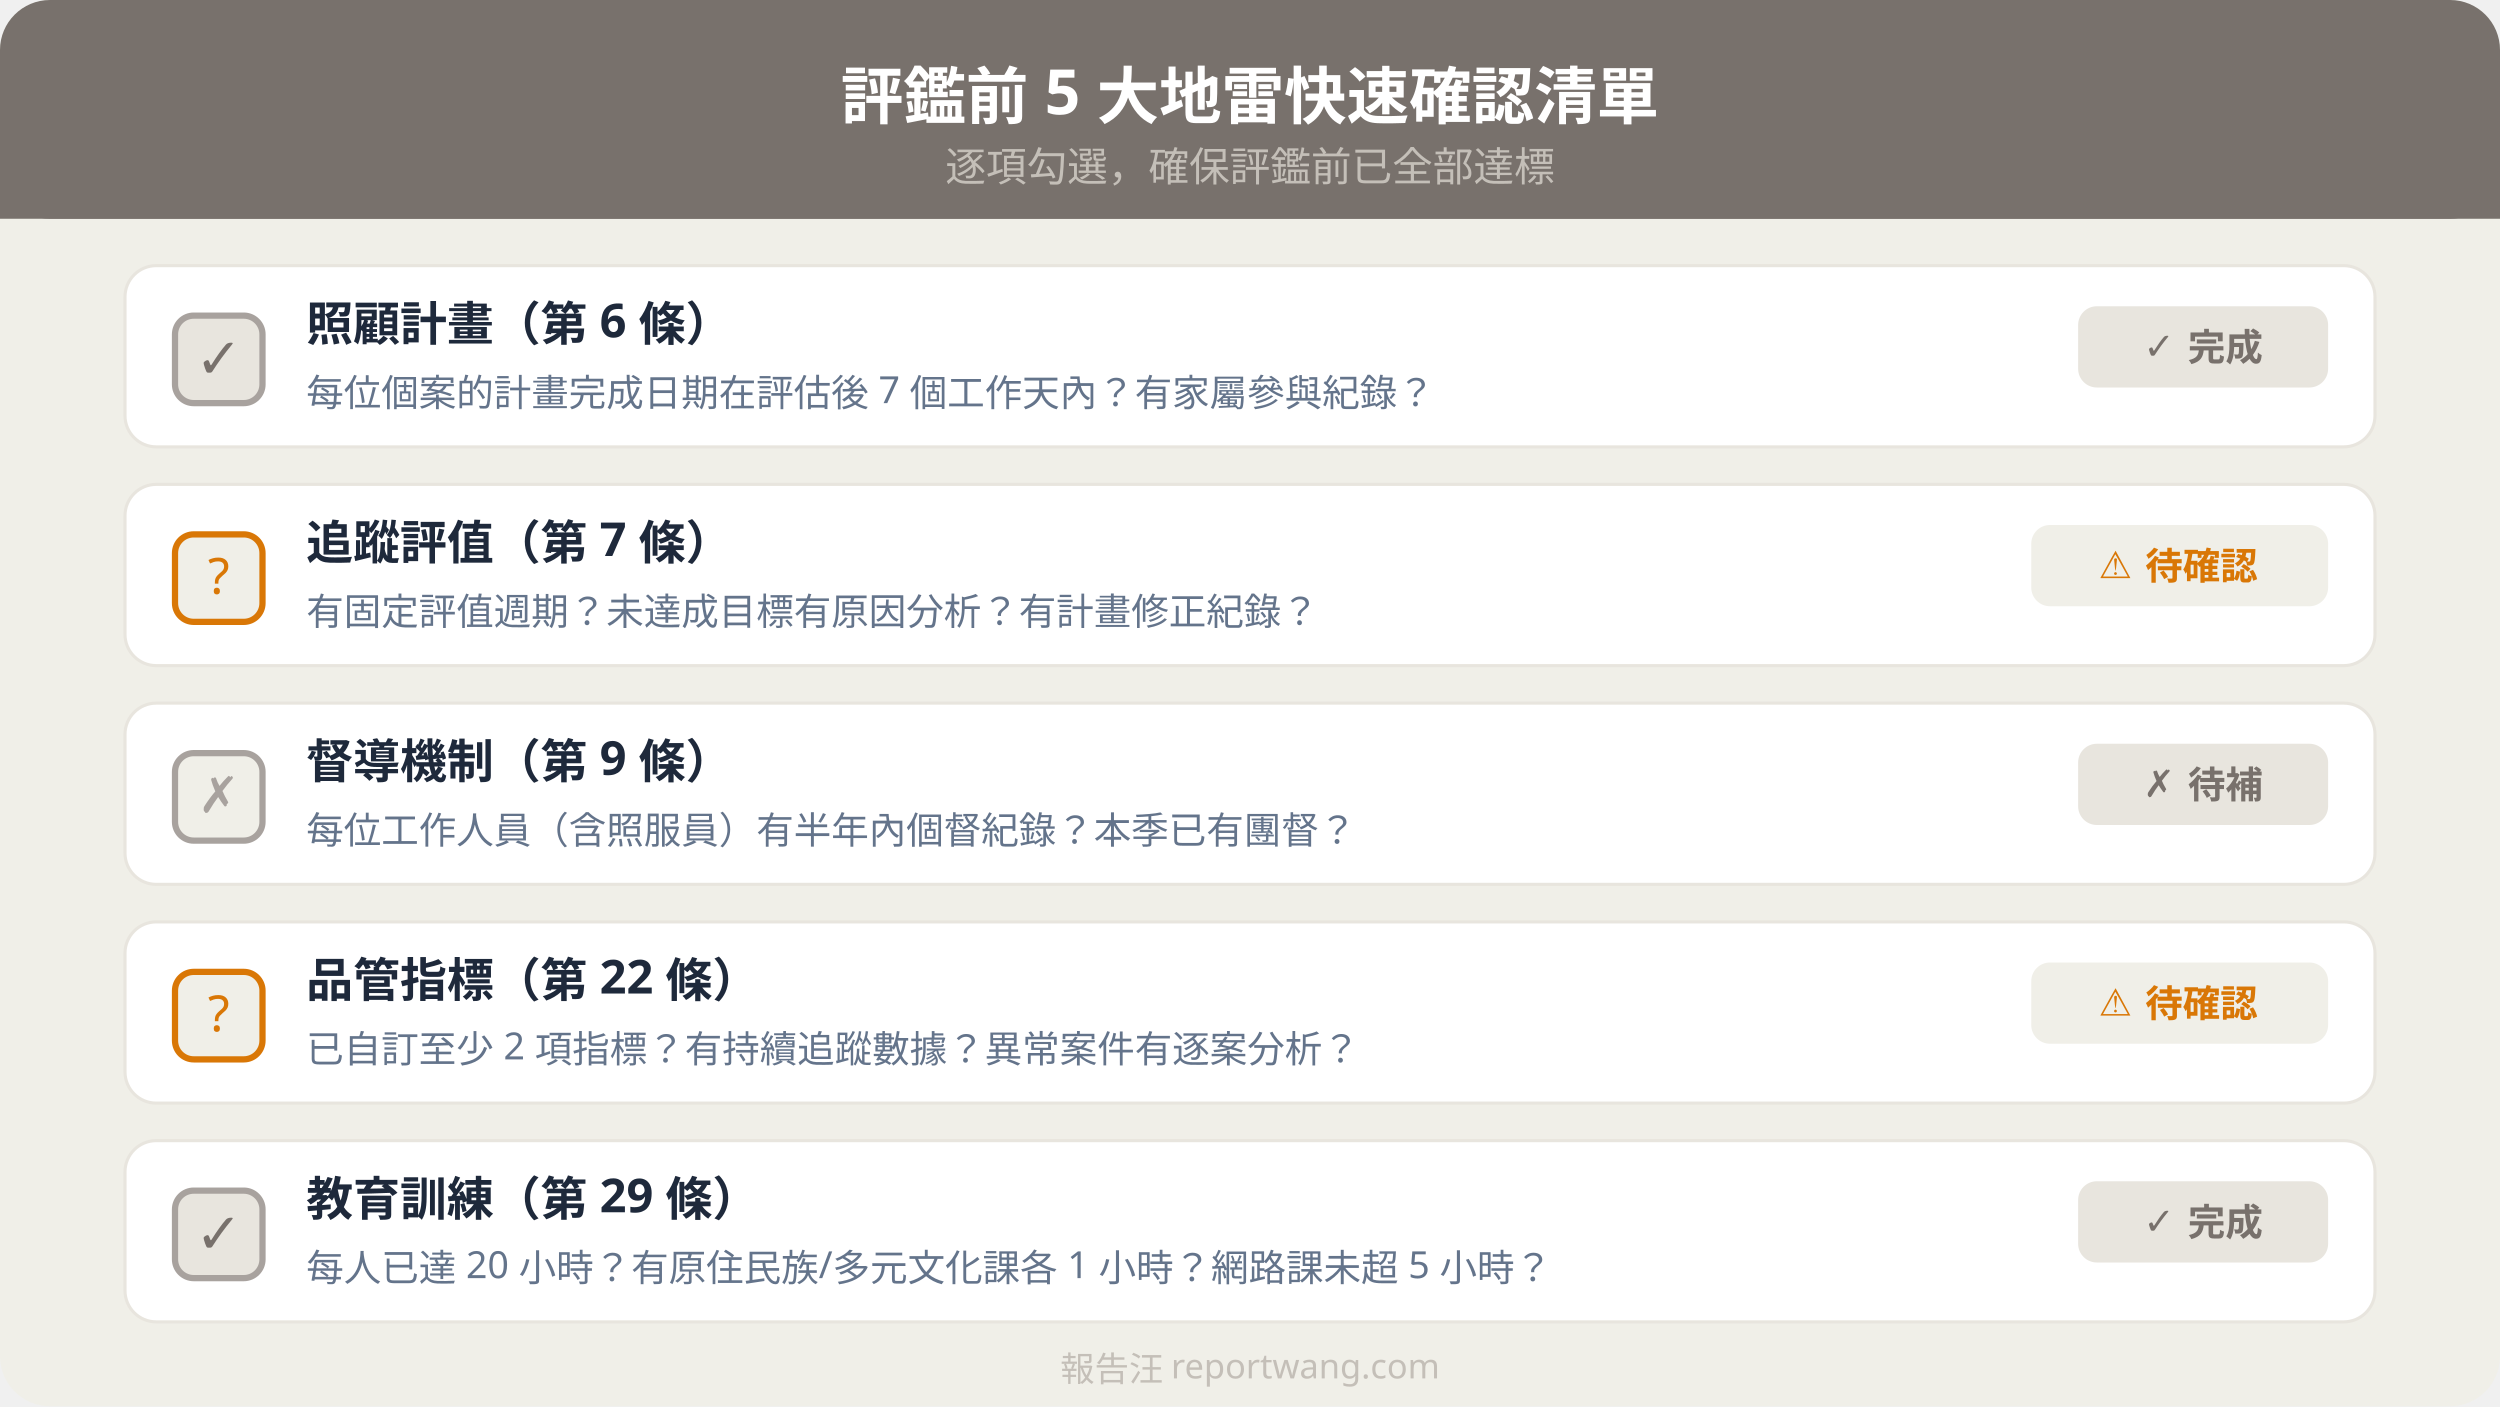
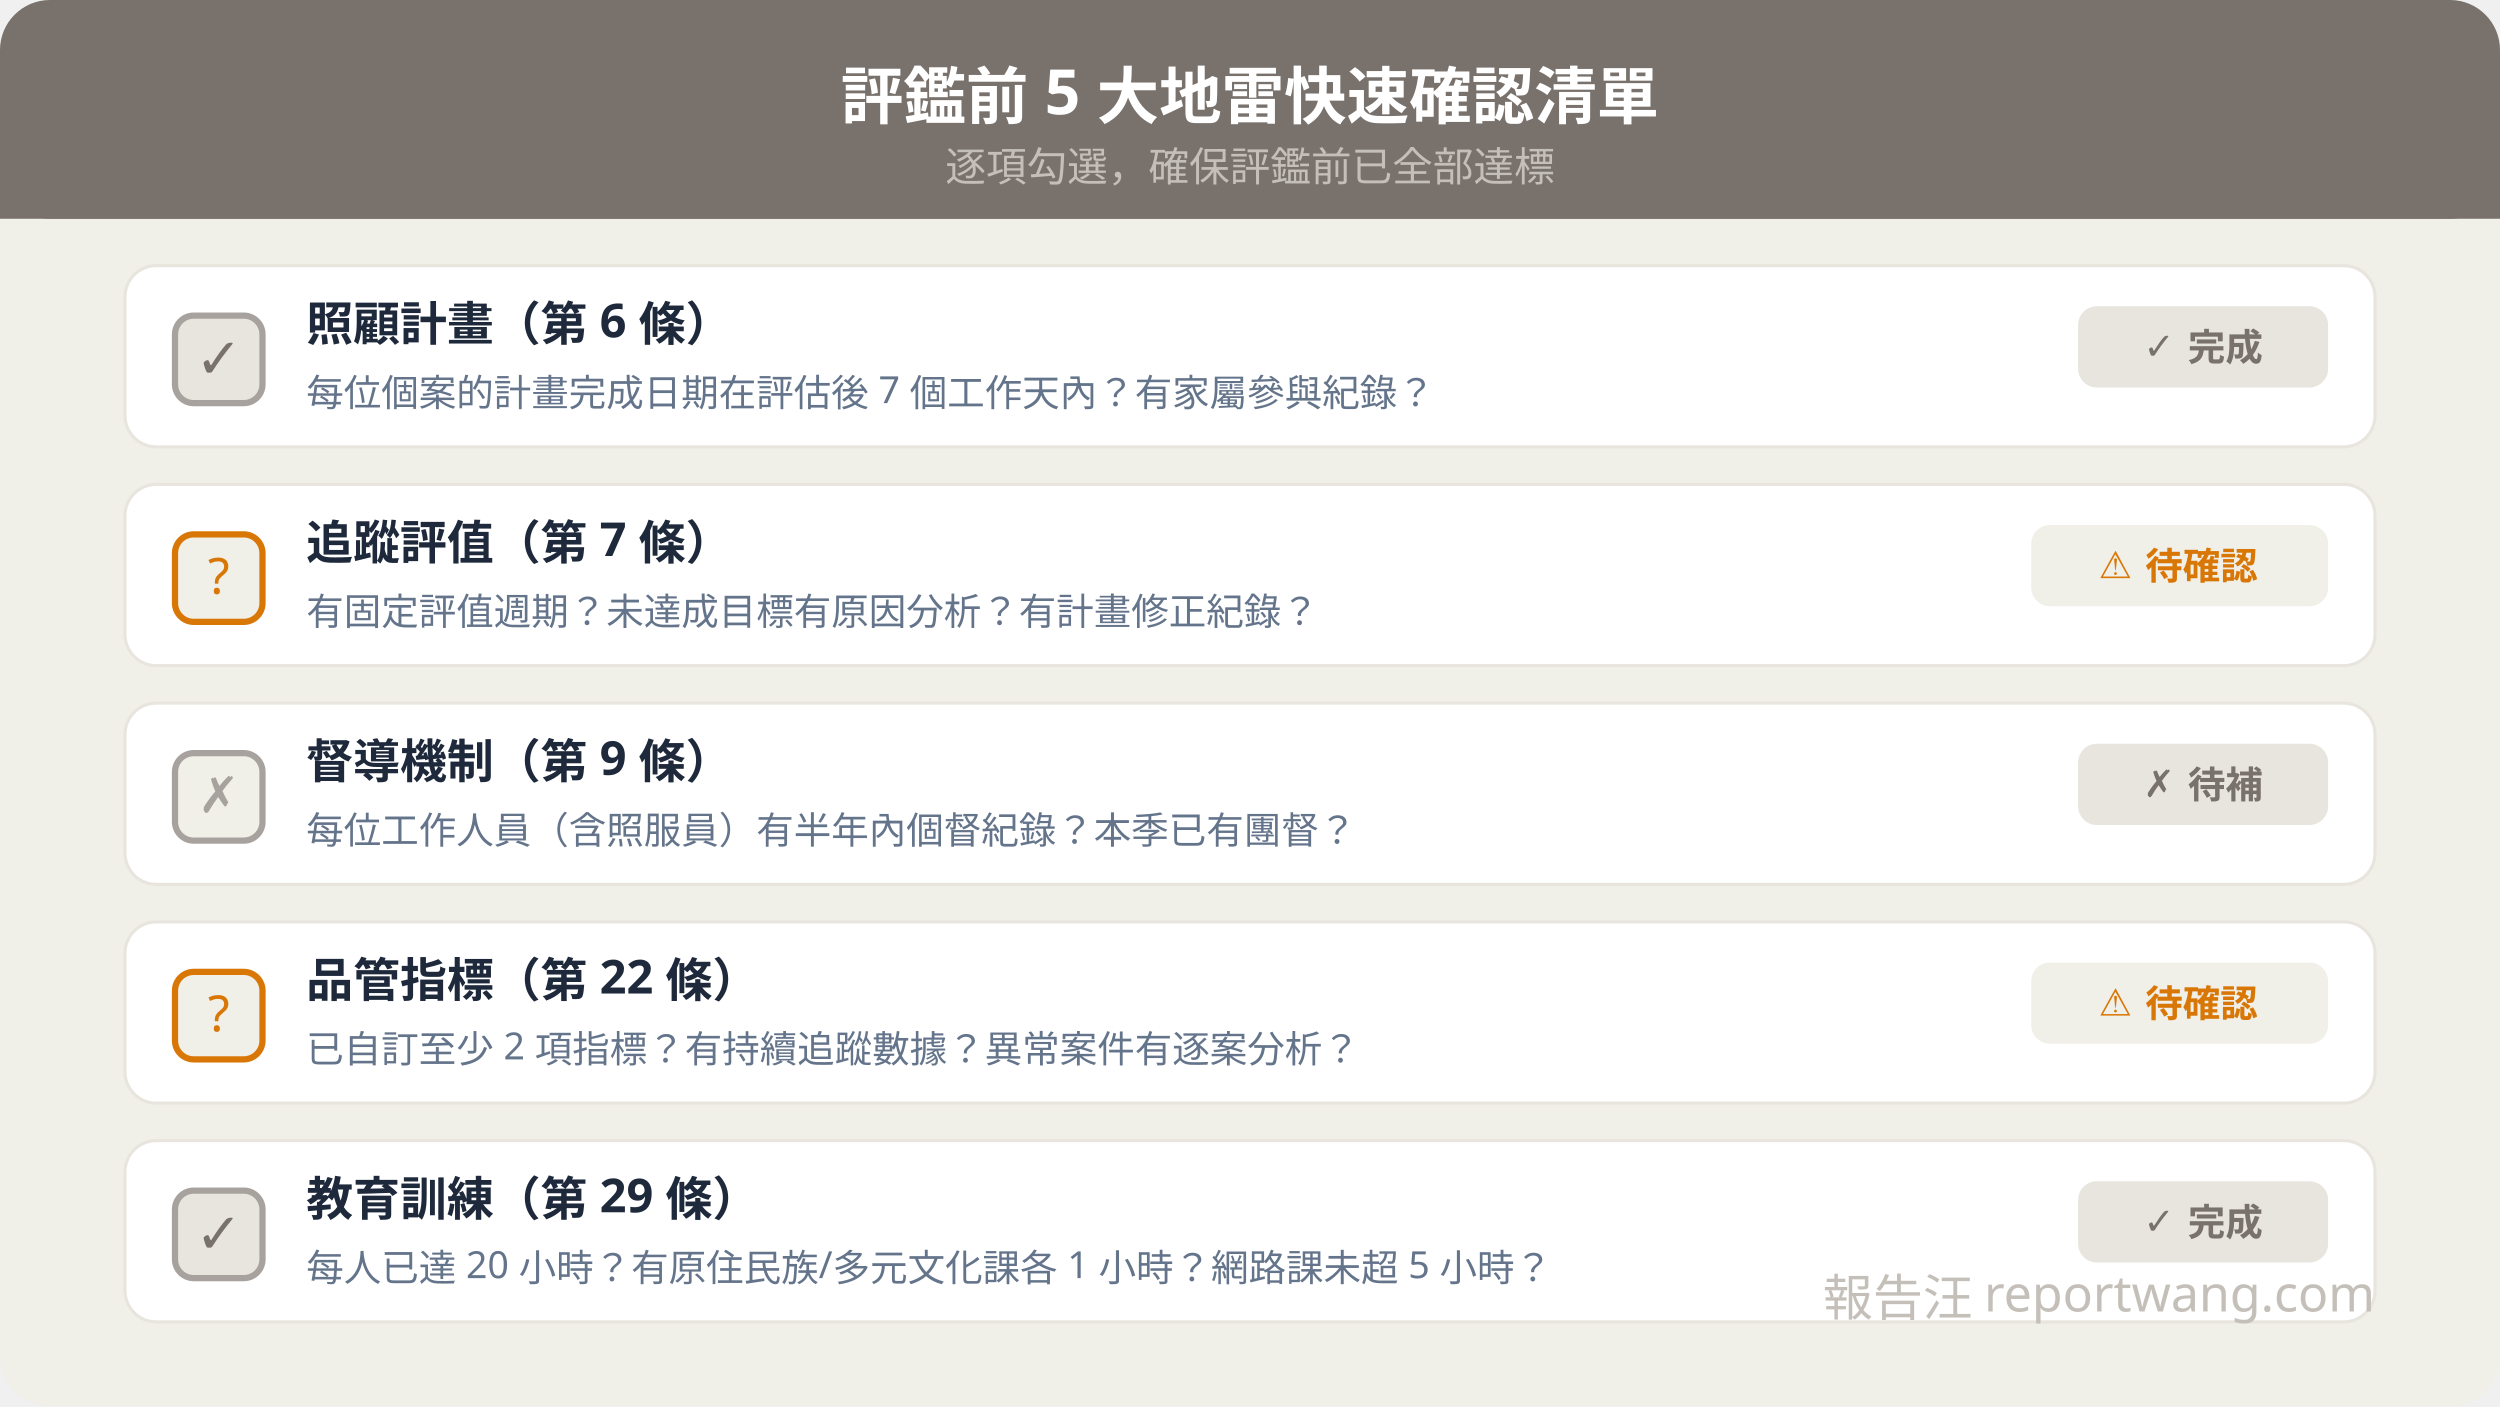
<svg xmlns="http://www.w3.org/2000/svg" width="800" height="450" viewBox="0 0 800 450">
  <rect width="800" height="450" fill="#f0efe8" rx="16" />
  <rect x="0" y="0" width="800" height="70" fill="#78716c" rx="16" />
  <rect x="0" y="54" width="800" height="16" fill="#78716c" />
  <text x="400" y="38" text-anchor="middle" font-family="'Noto Sans TC', sans-serif" font-size="20" fill="white" font-weight="700">評鑑前 5 大地雷快速確認清單</text>
  <text x="400" y="58" text-anchor="middle" font-family="'Noto Sans TC', sans-serif" font-size="13" fill="#c4bfb8">逐項勾選，確保評鑑前已全部達標</text>
  <rect x="40" y="85" width="720" height="58" rx="10" fill="white" stroke="#e8e5de" stroke-width="1" />
  <rect x="56" y="101" width="28" height="28" rx="6" fill="#e8e5de" stroke="#a8a29e" stroke-width="2" />
  <text x="70" y="121" text-anchor="middle" font-family="sans-serif" font-size="18" fill="#78716c">✓</text>
  <text x="98" y="109" font-family="'Noto Sans TC', sans-serif" font-size="15" fill="#1e293b" font-weight="600">照顧計畫（第 6 條）</text>
  <text x="98" y="130" font-family="'Noto Sans TC', sans-serif" font-size="12" fill="#64748b">每位個案的計畫完成日期在評估後 7 個工作天內？有家屬參與紀錄？</text>
  <rect x="665" y="98" width="80" height="26" rx="6" fill="#e8e5de" />
  <text x="705" y="115" text-anchor="middle" font-family="'Noto Sans TC', sans-serif" font-size="12" fill="#78716c" font-weight="600">✓ 完成</text>
  <rect x="40" y="155" width="720" height="58" rx="10" fill="white" stroke="#e8e5de" stroke-width="1" />
  <rect x="56" y="171" width="28" height="28" rx="6" fill="#f0efe8" stroke="#d97706" stroke-width="2" />
  <text x="70" y="190" text-anchor="middle" font-family="sans-serif" font-size="16" fill="#d97706">?</text>
  <text x="98" y="179" font-family="'Noto Sans TC', sans-serif" font-size="15" fill="#1e293b" font-weight="600">追蹤評值（第 7 條）</text>
  <text x="98" y="200" font-family="'Noto Sans TC', sans-serif" font-size="12" fill="#64748b">有固定評值週期？未達成目標有原因分析？有計畫修正紀錄？</text>
  <rect x="650" y="168" width="95" height="26" rx="6" fill="#f0efe8" />
  <text x="697" y="185" text-anchor="middle" font-family="'Noto Sans TC', sans-serif" font-size="12" fill="#d97706" font-weight="600">⚠ 待確認</text>
  <rect x="40" y="225" width="720" height="58" rx="10" fill="white" stroke="#e8e5de" stroke-width="1" />
  <rect x="56" y="241" width="28" height="28" rx="6" fill="#f0efe8" stroke="#a8a29e" stroke-width="2" />
  <text x="70" y="260" text-anchor="middle" font-family="sans-serif" font-size="16" fill="#a8a29e">✗</text>
  <text x="98" y="249" font-family="'Noto Sans TC', sans-serif" font-size="15" fill="#1e293b" font-weight="600">督導機制（第 9 條）</text>
  <text x="98" y="270" font-family="'Noto Sans TC', sans-serif" font-size="12" fill="#64748b">每位工作人員（含照服員）有半年內個督紀錄？本季已有團督？</text>
  <rect x="665" y="238" width="80" height="26" rx="6" fill="#e8e5de" />
  <text x="705" y="255" text-anchor="middle" font-family="'Noto Sans TC', sans-serif" font-size="12" fill="#78716c" font-weight="600">✗ 待補</text>
  <rect x="40" y="295" width="720" height="58" rx="10" fill="white" stroke="#e8e5de" stroke-width="1" />
  <rect x="56" y="311" width="28" height="28" rx="6" fill="#f0efe8" stroke="#d97706" stroke-width="2" />
  <text x="70" y="330" text-anchor="middle" font-family="sans-serif" font-size="16" fill="#d97706">?</text>
  <text x="98" y="319" font-family="'Noto Sans TC', sans-serif" font-size="15" fill="#1e293b" font-weight="600">品管指標（第 22 條）</text>
  <text x="98" y="340" font-family="'Noto Sans TC', sans-serif" font-size="12" fill="#64748b">已自訂至少 2 項指標？有持續追蹤數據？異常案件有逐案分析？</text>
  <rect x="650" y="308" width="95" height="26" rx="6" fill="#f0efe8" />
  <text x="697" y="325" text-anchor="middle" font-family="'Noto Sans TC', sans-serif" font-size="12" fill="#d97706" font-weight="600">⚠ 待確認</text>
  <rect x="40" y="365" width="720" height="58" rx="10" fill="white" stroke="#e8e5de" stroke-width="1" />
  <rect x="56" y="381" width="28" height="28" rx="6" fill="#e8e5de" stroke="#a8a29e" stroke-width="2" />
  <text x="70" y="401" text-anchor="middle" font-family="sans-serif" font-size="18" fill="#78716c">✓</text>
  <text x="98" y="389" font-family="'Noto Sans TC', sans-serif" font-size="15" fill="#1e293b" font-weight="600">教育訓練（第 29 條）</text>
  <text x="98" y="410" font-family="'Noto Sans TC', sans-serif" font-size="12" fill="#64748b">每人已達 20 小時？有原住民族/多元文化課各 1 小時？網路課未超 5 小時？</text>
  <rect x="665" y="378" width="80" height="26" rx="6" fill="#e8e5de" />
  <text x="705" y="395" text-anchor="middle" font-family="'Noto Sans TC', sans-serif" font-size="12" fill="#78716c" font-weight="600">✓ 完成</text>
-   <text x="400" y="442" text-anchor="middle" font-family="'Noto Sans TC', sans-serif" font-size="11" fill="#c4bfb8">報告汪 reportwang.com</text>
+   <text x="760" y="421" font-size="16" fill="#c4bfb8" text-anchor="end" font-weight="400" font-family="'Noto Sans TC', sans-serif">報告汪 reportwang.com</text>
</svg>
